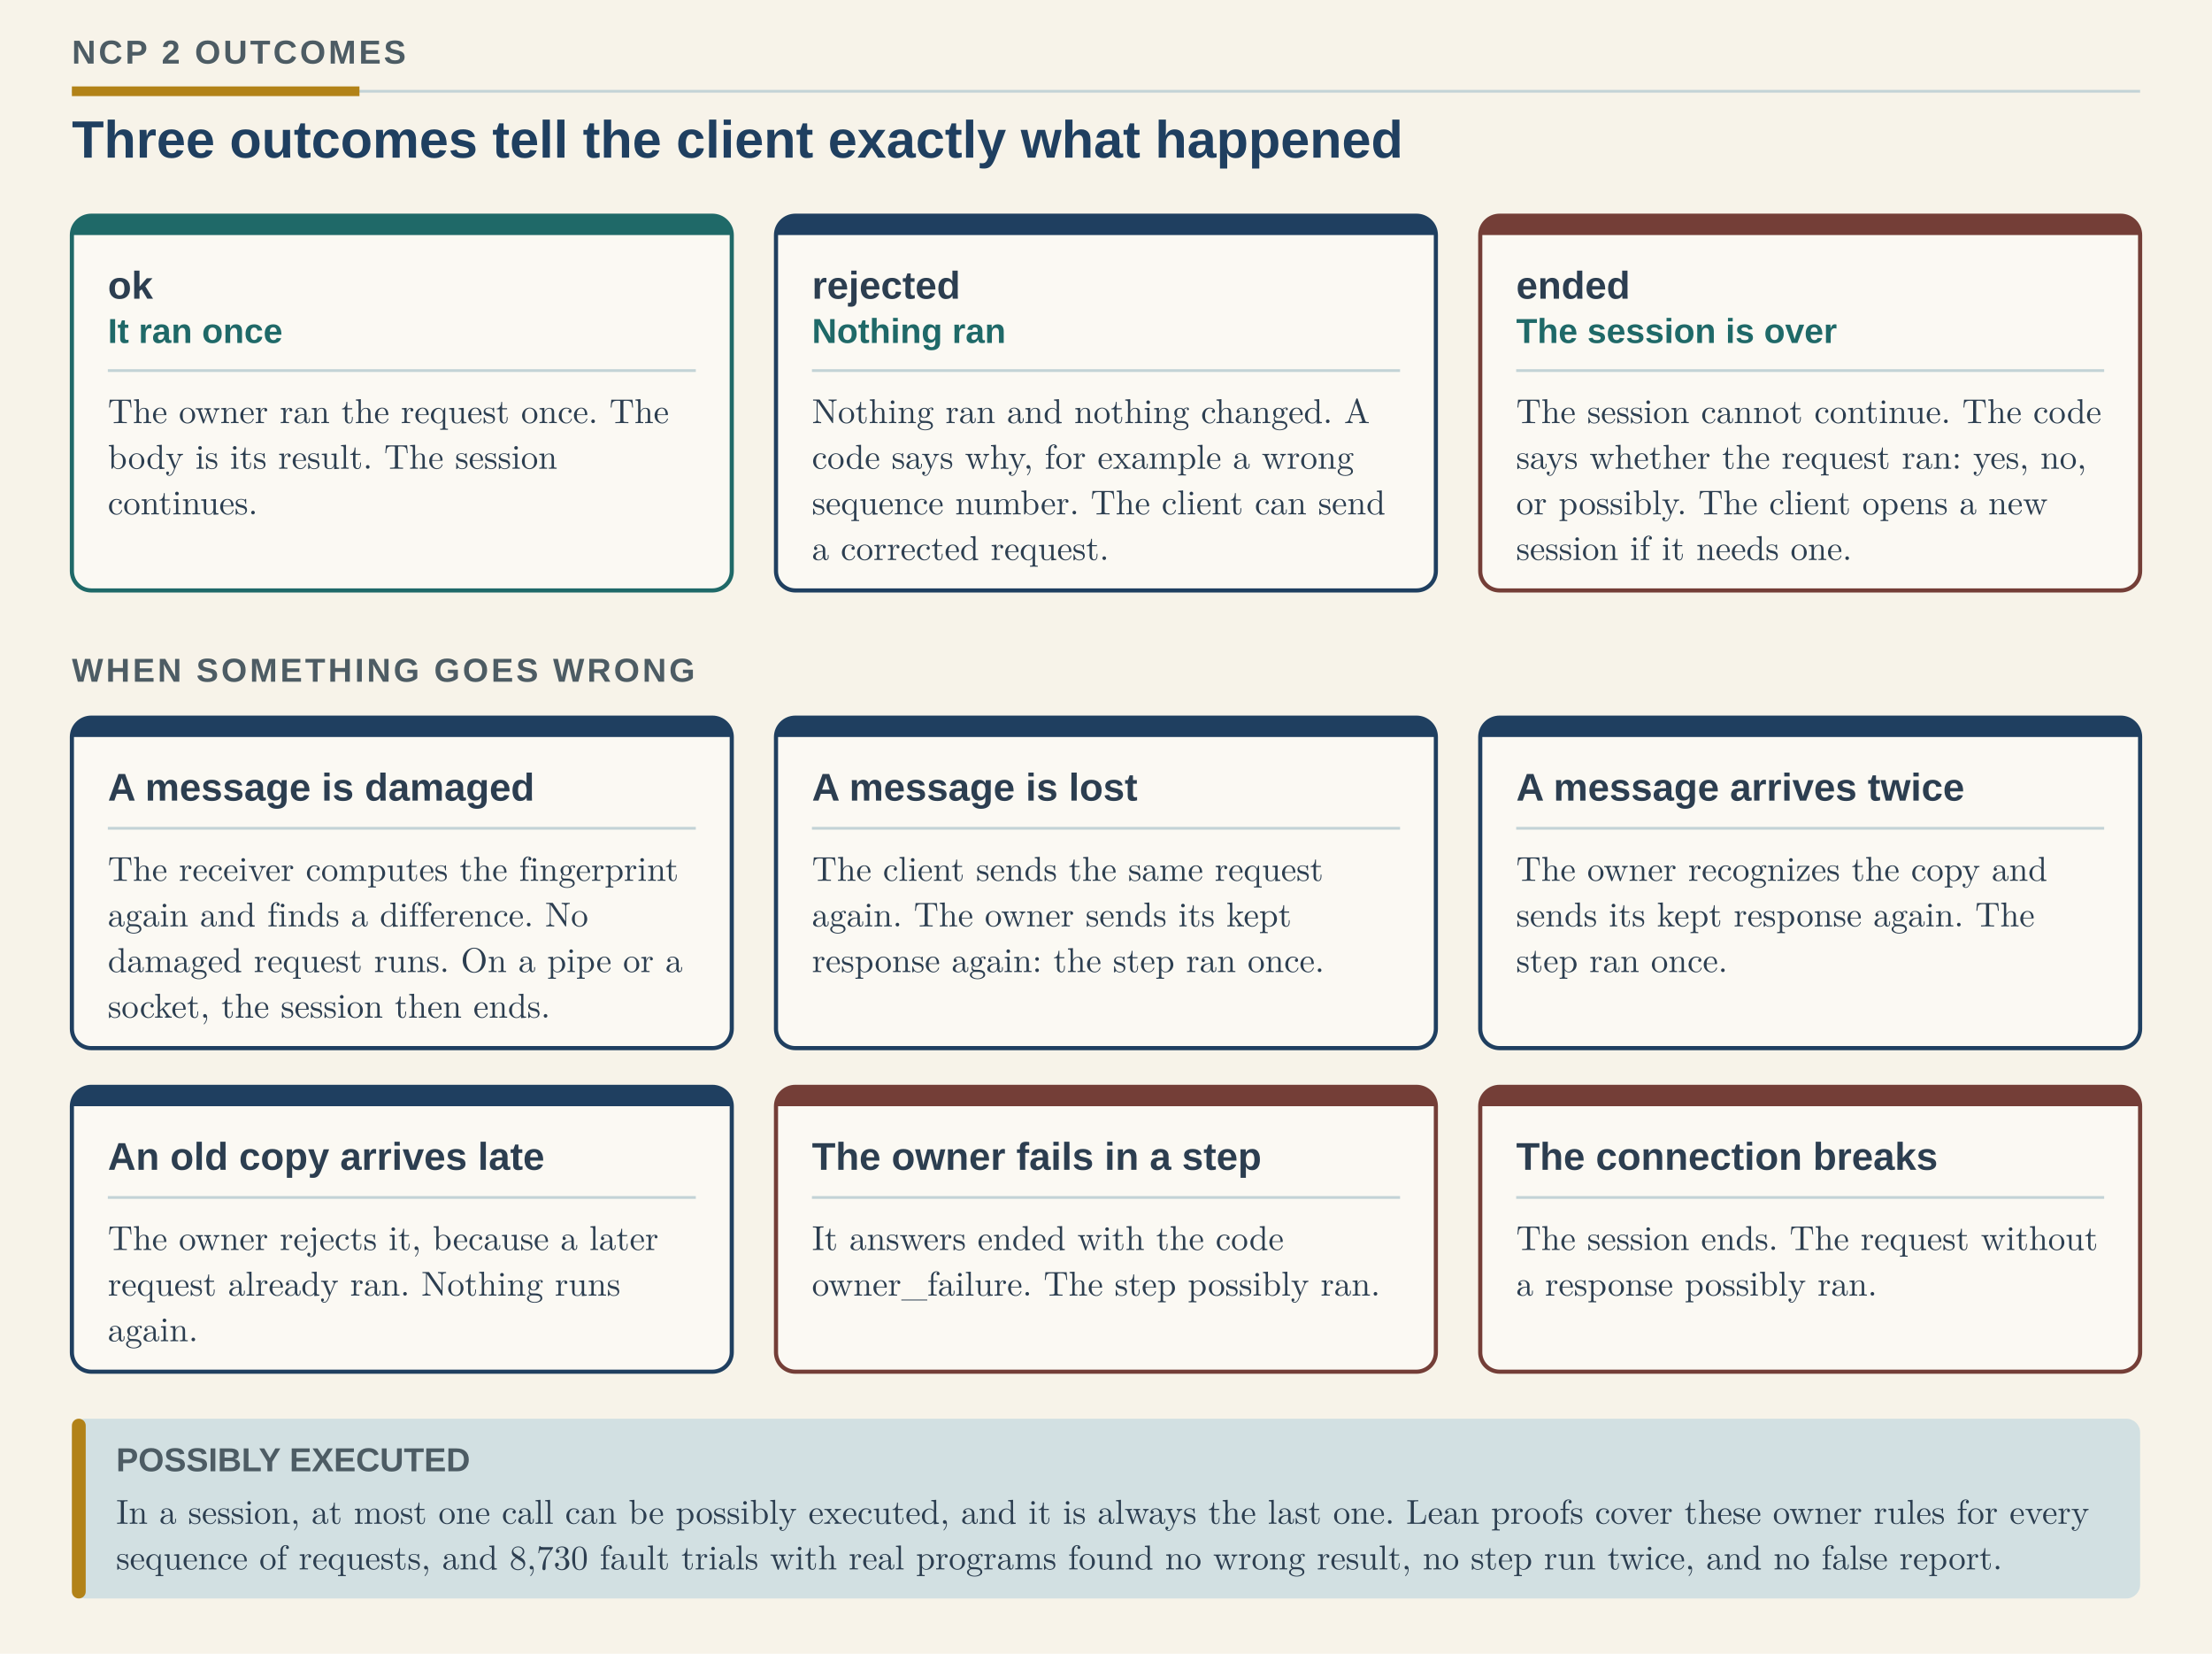
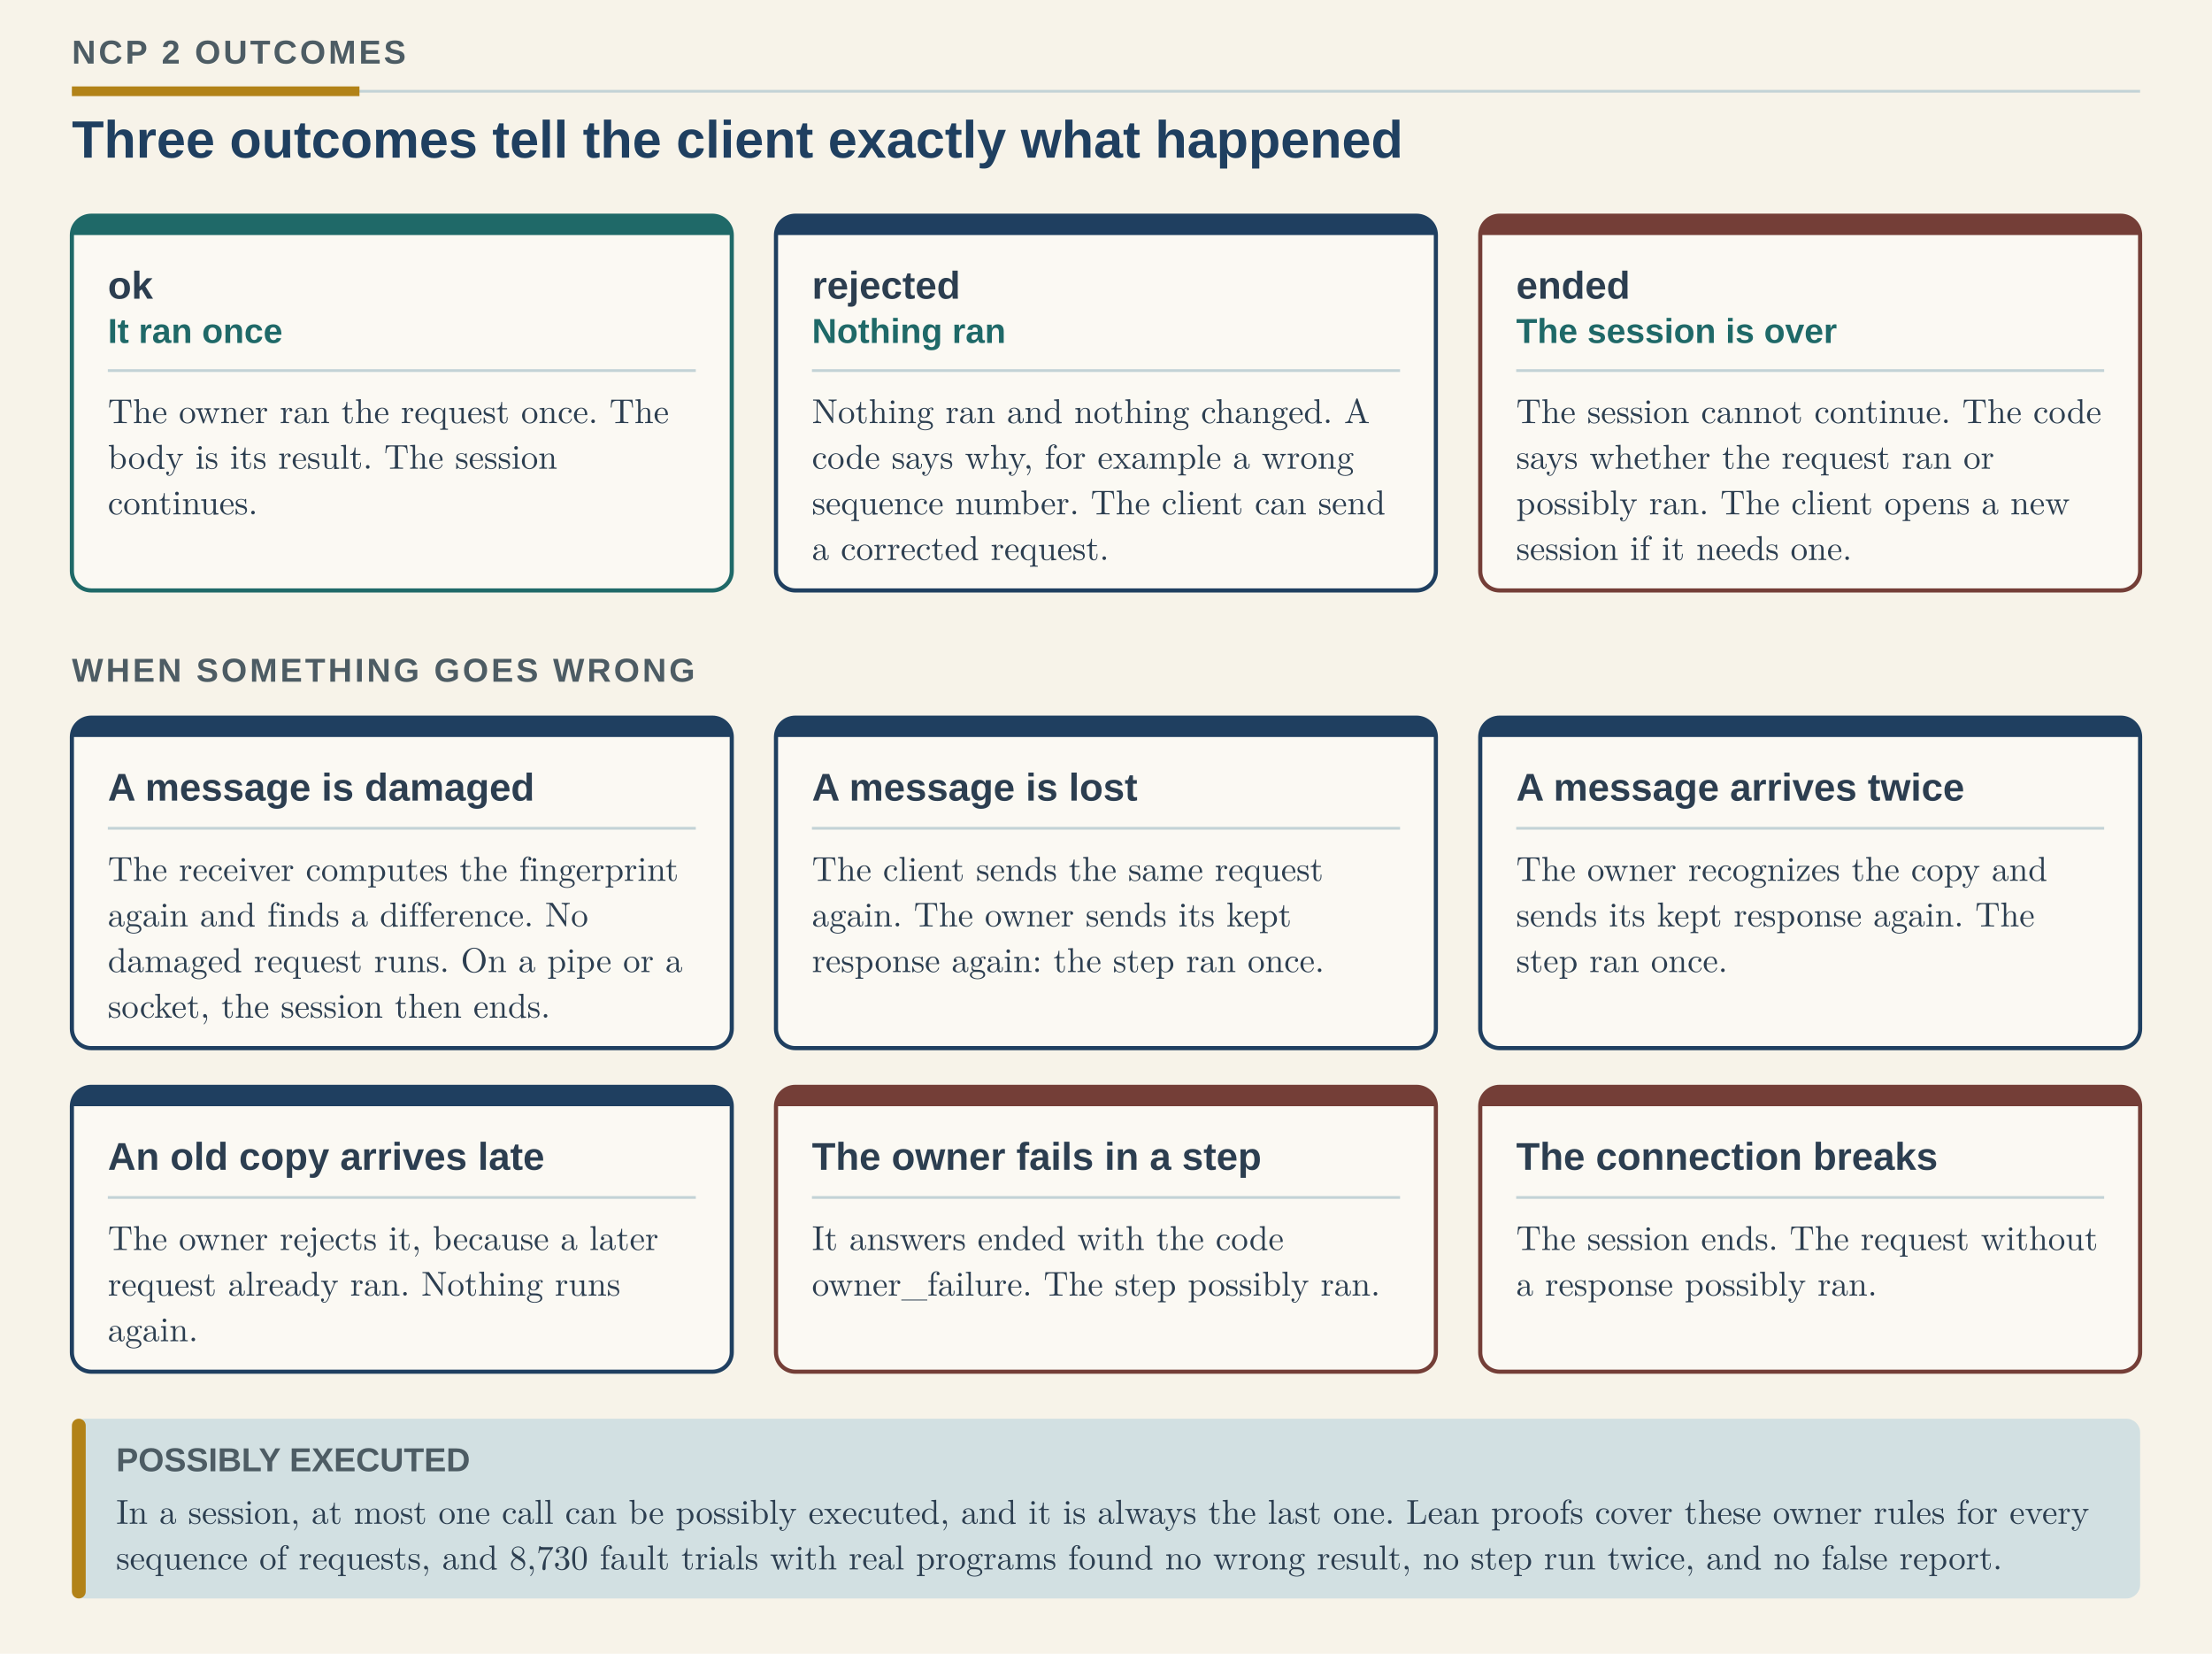
<svg xmlns="http://www.w3.org/2000/svg" xml:lang="en" width="1600" height="1196" viewBox="0 0 1600 1196" role="img" aria-labelledby="ncp2-outcomes-title ncp2-outcomes-desc">
  <defs>
    <style>.s{font-family:'Source Sans Pro', 'Source Sans 3', Arial, 'Liberation Sans', 'Helvetica Neue', Helvetica, sans-serif}.r{font-family:'Latin Modern Roman', 'LM Roman 10', 'Times New Roman', 'Liberation Serif', Times, serif}</style>
    <pattern id="ncp2-outcomes-hatch" width="12" height="12" patternUnits="userSpaceOnUse" patternTransform="rotate(40)">
      <line x1="0" y1="0" x2="0" y2="12" stroke="#B28218" stroke-width="3" />
    </pattern>
  </defs>
  <rect width="1600" height="1196" fill="#F7F3E9" />
  <path d="M52 66 L1548 66" stroke="#C3D3D6" stroke-width="2" fill="none" stroke-linecap="butt" />
  <path d="M52 66 L260 66" stroke="#B28218" stroke-width="7" fill="none" stroke-linecap="butt" />
  <rect x="52" y="156" width="477.3" height="271" rx="14" fill="#FBF9F3" stroke="#1F6968" stroke-width="3" />
  <path d="M52 170 L52 170 Q52 156 66 156 L515.3 156 Q529.3 156 529.3 170 L529.3 170 Z" fill="#1F6968" />
  <path d="M78 268 L503.3 268" stroke="#C3D3D6" stroke-width="2" fill="none" stroke-linecap="butt" />
  <rect x="561.3" y="156" width="477.3" height="271" rx="14" fill="#FBF9F3" stroke="#1F3F60" stroke-width="3" />
  <path d="M561.3 170 L561.3 170 Q561.3 156 575.3 156 L1024.7 156 Q1038.7 156 1038.7 170 L1038.7 170 Z" fill="#1F3F60" />
  <path d="M587.3 268 L1012.7 268" stroke="#C3D3D6" stroke-width="2" fill="none" stroke-linecap="butt" />
  <rect x="1070.7" y="156" width="477.3" height="271" rx="14" fill="#FBF9F3" stroke="#743E37" stroke-width="3" />
  <path d="M1070.7 170 L1070.7 170 Q1070.7 156 1084.7 156 L1534 156 Q1548 156 1548 170 L1548 170 Z" fill="#743E37" />
  <path d="M1096.7 268 L1522 268" stroke="#C3D3D6" stroke-width="2" fill="none" stroke-linecap="butt" />
  <rect x="52" y="519" width="477.3" height="239" rx="14" fill="#FBF9F3" stroke="#1F3F60" stroke-width="3" />
  <path d="M52 533 L52 533 Q52 519 66 519 L515.3 519 Q529.3 519 529.3 533 L529.3 533 Z" fill="#1F3F60" />
  <path d="M78 599 L503.3 599" stroke="#C3D3D6" stroke-width="2" fill="none" stroke-linecap="butt" />
  <rect x="561.3" y="519" width="477.3" height="239" rx="14" fill="#FBF9F3" stroke="#1F3F60" stroke-width="3" />
  <path d="M561.3 533 L561.3 533 Q561.3 519 575.3 519 L1024.7 519 Q1038.7 519 1038.7 533 L1038.7 533 Z" fill="#1F3F60" />
  <path d="M587.3 599 L1012.7 599" stroke="#C3D3D6" stroke-width="2" fill="none" stroke-linecap="butt" />
  <rect x="1070.7" y="519" width="477.3" height="239" rx="14" fill="#FBF9F3" stroke="#1F3F60" stroke-width="3" />
  <path d="M1070.7 533 L1070.7 533 Q1070.7 519 1084.7 519 L1534 519 Q1548 519 1548 533 L1548 533 Z" fill="#1F3F60" />
  <path d="M1096.7 599 L1522 599" stroke="#C3D3D6" stroke-width="2" fill="none" stroke-linecap="butt" />
  <rect x="52" y="786" width="477.3" height="206" rx="14" fill="#FBF9F3" stroke="#1F3F60" stroke-width="3" />
  <path d="M52 800 L52 800 Q52 786 66 786 L515.3 786 Q529.3 786 529.3 800 L529.3 800 Z" fill="#1F3F60" />
  <path d="M78 866 L503.3 866" stroke="#C3D3D6" stroke-width="2" fill="none" stroke-linecap="butt" />
  <rect x="561.3" y="786" width="477.3" height="206" rx="14" fill="#FBF9F3" stroke="#743E37" stroke-width="3" />
  <path d="M561.3 800 L561.3 800 Q561.3 786 575.3 786 L1024.7 786 Q1038.7 786 1038.7 800 L1038.7 800 Z" fill="#743E37" />
  <path d="M587.3 866 L1012.7 866" stroke="#C3D3D6" stroke-width="2" fill="none" stroke-linecap="butt" />
  <rect x="1070.7" y="786" width="477.3" height="206" rx="14" fill="#FBF9F3" stroke="#743E37" stroke-width="3" />
  <path d="M1070.7 800 L1070.7 800 Q1070.7 786 1084.7 786 L1534 786 Q1548 786 1548 800 L1548 800 Z" fill="#743E37" />
  <path d="M1096.7 866 L1522 866" stroke="#C3D3D6" stroke-width="2" fill="none" stroke-linecap="butt" />
  <rect x="52" y="1026" width="1496" height="130" rx="10" fill="#D2E0E2" />
  <rect x="52" y="1026" width="10" height="130" rx="5" fill="#B28218" />
  <text x="52" y="46" class="s" font-size="24" fill="#4D5C64" font-weight="700" letter-spacing="2">NCP 2 OUTCOMES</text>
  <text x="52" y="114" class="s" font-size="38" fill="#1F3F60" font-weight="700">Three outcomes tell the client exactly what happened</text>
  <text x="78" y="216" class="s" font-size="28" fill="#2C3E50" font-weight="700">ok</text>
  <text x="78" y="248" class="s" font-size="25" fill="#1F6968" font-weight="600">It ran once</text>
  <text x="78" y="306" class="r" font-size="25" fill="#2C3E50">The owner ran the request once. The</text>
  <text x="78" y="339" class="r" font-size="25" fill="#2C3E50">body is its result. The session</text>
  <text x="78" y="372" class="r" font-size="25" fill="#2C3E50">continues.</text>
  <text x="587.3" y="216" class="s" font-size="28" fill="#2C3E50" font-weight="700">rejected</text>
  <text x="587.3" y="248" class="s" font-size="25" fill="#1F6968" font-weight="600">Nothing ran</text>
  <text x="587.3" y="306" class="r" font-size="25" fill="#2C3E50">Nothing ran and nothing changed. A</text>
  <text x="587.3" y="339" class="r" font-size="25" fill="#2C3E50">code says why, for example a wrong</text>
  <text x="587.3" y="372" class="r" font-size="25" fill="#2C3E50">sequence number. The client can send</text>
  <text x="587.3" y="405" class="r" font-size="25" fill="#2C3E50">a corrected request.</text>
  <text x="1096.7" y="216" class="s" font-size="28" fill="#2C3E50" font-weight="700">ended</text>
  <text x="1096.7" y="248" class="s" font-size="25" fill="#1F6968" font-weight="600">The session is over</text>
  <text x="1096.7" y="306" class="r" font-size="25" fill="#2C3E50">The session cannot continue. The code</text>
-   <text x="1096.7" y="339" class="r" font-size="25" fill="#2C3E50">says whether the request ran: yes, no,</text>
-   <text x="1096.7" y="372" class="r" font-size="25" fill="#2C3E50">or possibly. The client opens a new</text>
+   <text x="1096.7" y="339" class="r" font-size="25" fill="#2C3E50">says whether the request ran or</text>
+   <text x="1096.7" y="372" class="r" font-size="25" fill="#2C3E50">possibly ran. The client opens a new</text>
  <text x="1096.7" y="405" class="r" font-size="25" fill="#2C3E50">session if it needs one.</text>
  <text x="52" y="493" class="s" font-size="24" fill="#4D5C64" font-weight="700" letter-spacing="2">WHEN SOMETHING GOES WRONG</text>
  <text x="78" y="579" class="s" font-size="28" fill="#2C3E50" font-weight="700">A message is damaged</text>
  <text x="78" y="637" class="r" font-size="25" fill="#2C3E50">The receiver computes the fingerprint</text>
  <text x="78" y="670" class="r" font-size="25" fill="#2C3E50">again and finds a difference. No</text>
  <text x="78" y="703" class="r" font-size="25" fill="#2C3E50">damaged request runs. On a pipe or a</text>
  <text x="78" y="736" class="r" font-size="25" fill="#2C3E50">socket, the session then ends.</text>
  <text x="587.3" y="579" class="s" font-size="28" fill="#2C3E50" font-weight="700">A message is lost</text>
  <text x="587.3" y="637" class="r" font-size="25" fill="#2C3E50">The client sends the same request</text>
  <text x="587.3" y="670" class="r" font-size="25" fill="#2C3E50">again. The owner sends its kept</text>
  <text x="587.3" y="703" class="r" font-size="25" fill="#2C3E50">response again: the step ran once.</text>
  <text x="1096.7" y="579" class="s" font-size="28" fill="#2C3E50" font-weight="700">A message arrives twice</text>
  <text x="1096.7" y="637" class="r" font-size="25" fill="#2C3E50">The owner recognizes the copy and</text>
  <text x="1096.7" y="670" class="r" font-size="25" fill="#2C3E50">sends its kept response again. The</text>
  <text x="1096.7" y="703" class="r" font-size="25" fill="#2C3E50">step ran once.</text>
  <text x="78" y="846" class="s" font-size="28" fill="#2C3E50" font-weight="700">An old copy arrives late</text>
  <text x="78" y="904" class="r" font-size="25" fill="#2C3E50">The owner rejects it, because a later</text>
  <text x="78" y="937" class="r" font-size="25" fill="#2C3E50">request already ran. Nothing runs</text>
  <text x="78" y="970" class="r" font-size="25" fill="#2C3E50">again.</text>
  <text x="587.3" y="846" class="s" font-size="28" fill="#2C3E50" font-weight="700">The owner fails in a step</text>
  <text x="587.3" y="904" class="r" font-size="25" fill="#2C3E50">It answers ended with the code</text>
  <text x="587.3" y="937" class="r" font-size="25" fill="#2C3E50">owner_failure. The step possibly ran.</text>
  <text x="1096.7" y="846" class="s" font-size="28" fill="#2C3E50" font-weight="700">The connection breaks</text>
  <text x="1096.7" y="904" class="r" font-size="25" fill="#2C3E50">The session ends. The request without</text>
  <text x="1096.7" y="937" class="r" font-size="25" fill="#2C3E50">a response possibly ran.</text>
  <text x="84" y="1064" class="s" font-size="24" fill="#4D5C64" font-weight="600">POSSIBLY EXECUTED</text>
  <text x="84" y="1102" class="r" font-size="25" fill="#2C3E50">In a session, at most one call can be possibly executed, and it is always the last one. Lean proofs cover these owner rules for every</text>
  <text x="84" y="1135" class="r" font-size="25" fill="#2C3E50">sequence of requests, and 8,730 fault trials with real programs found no wrong result, no step run twice, and no false report.</text>
</svg>
